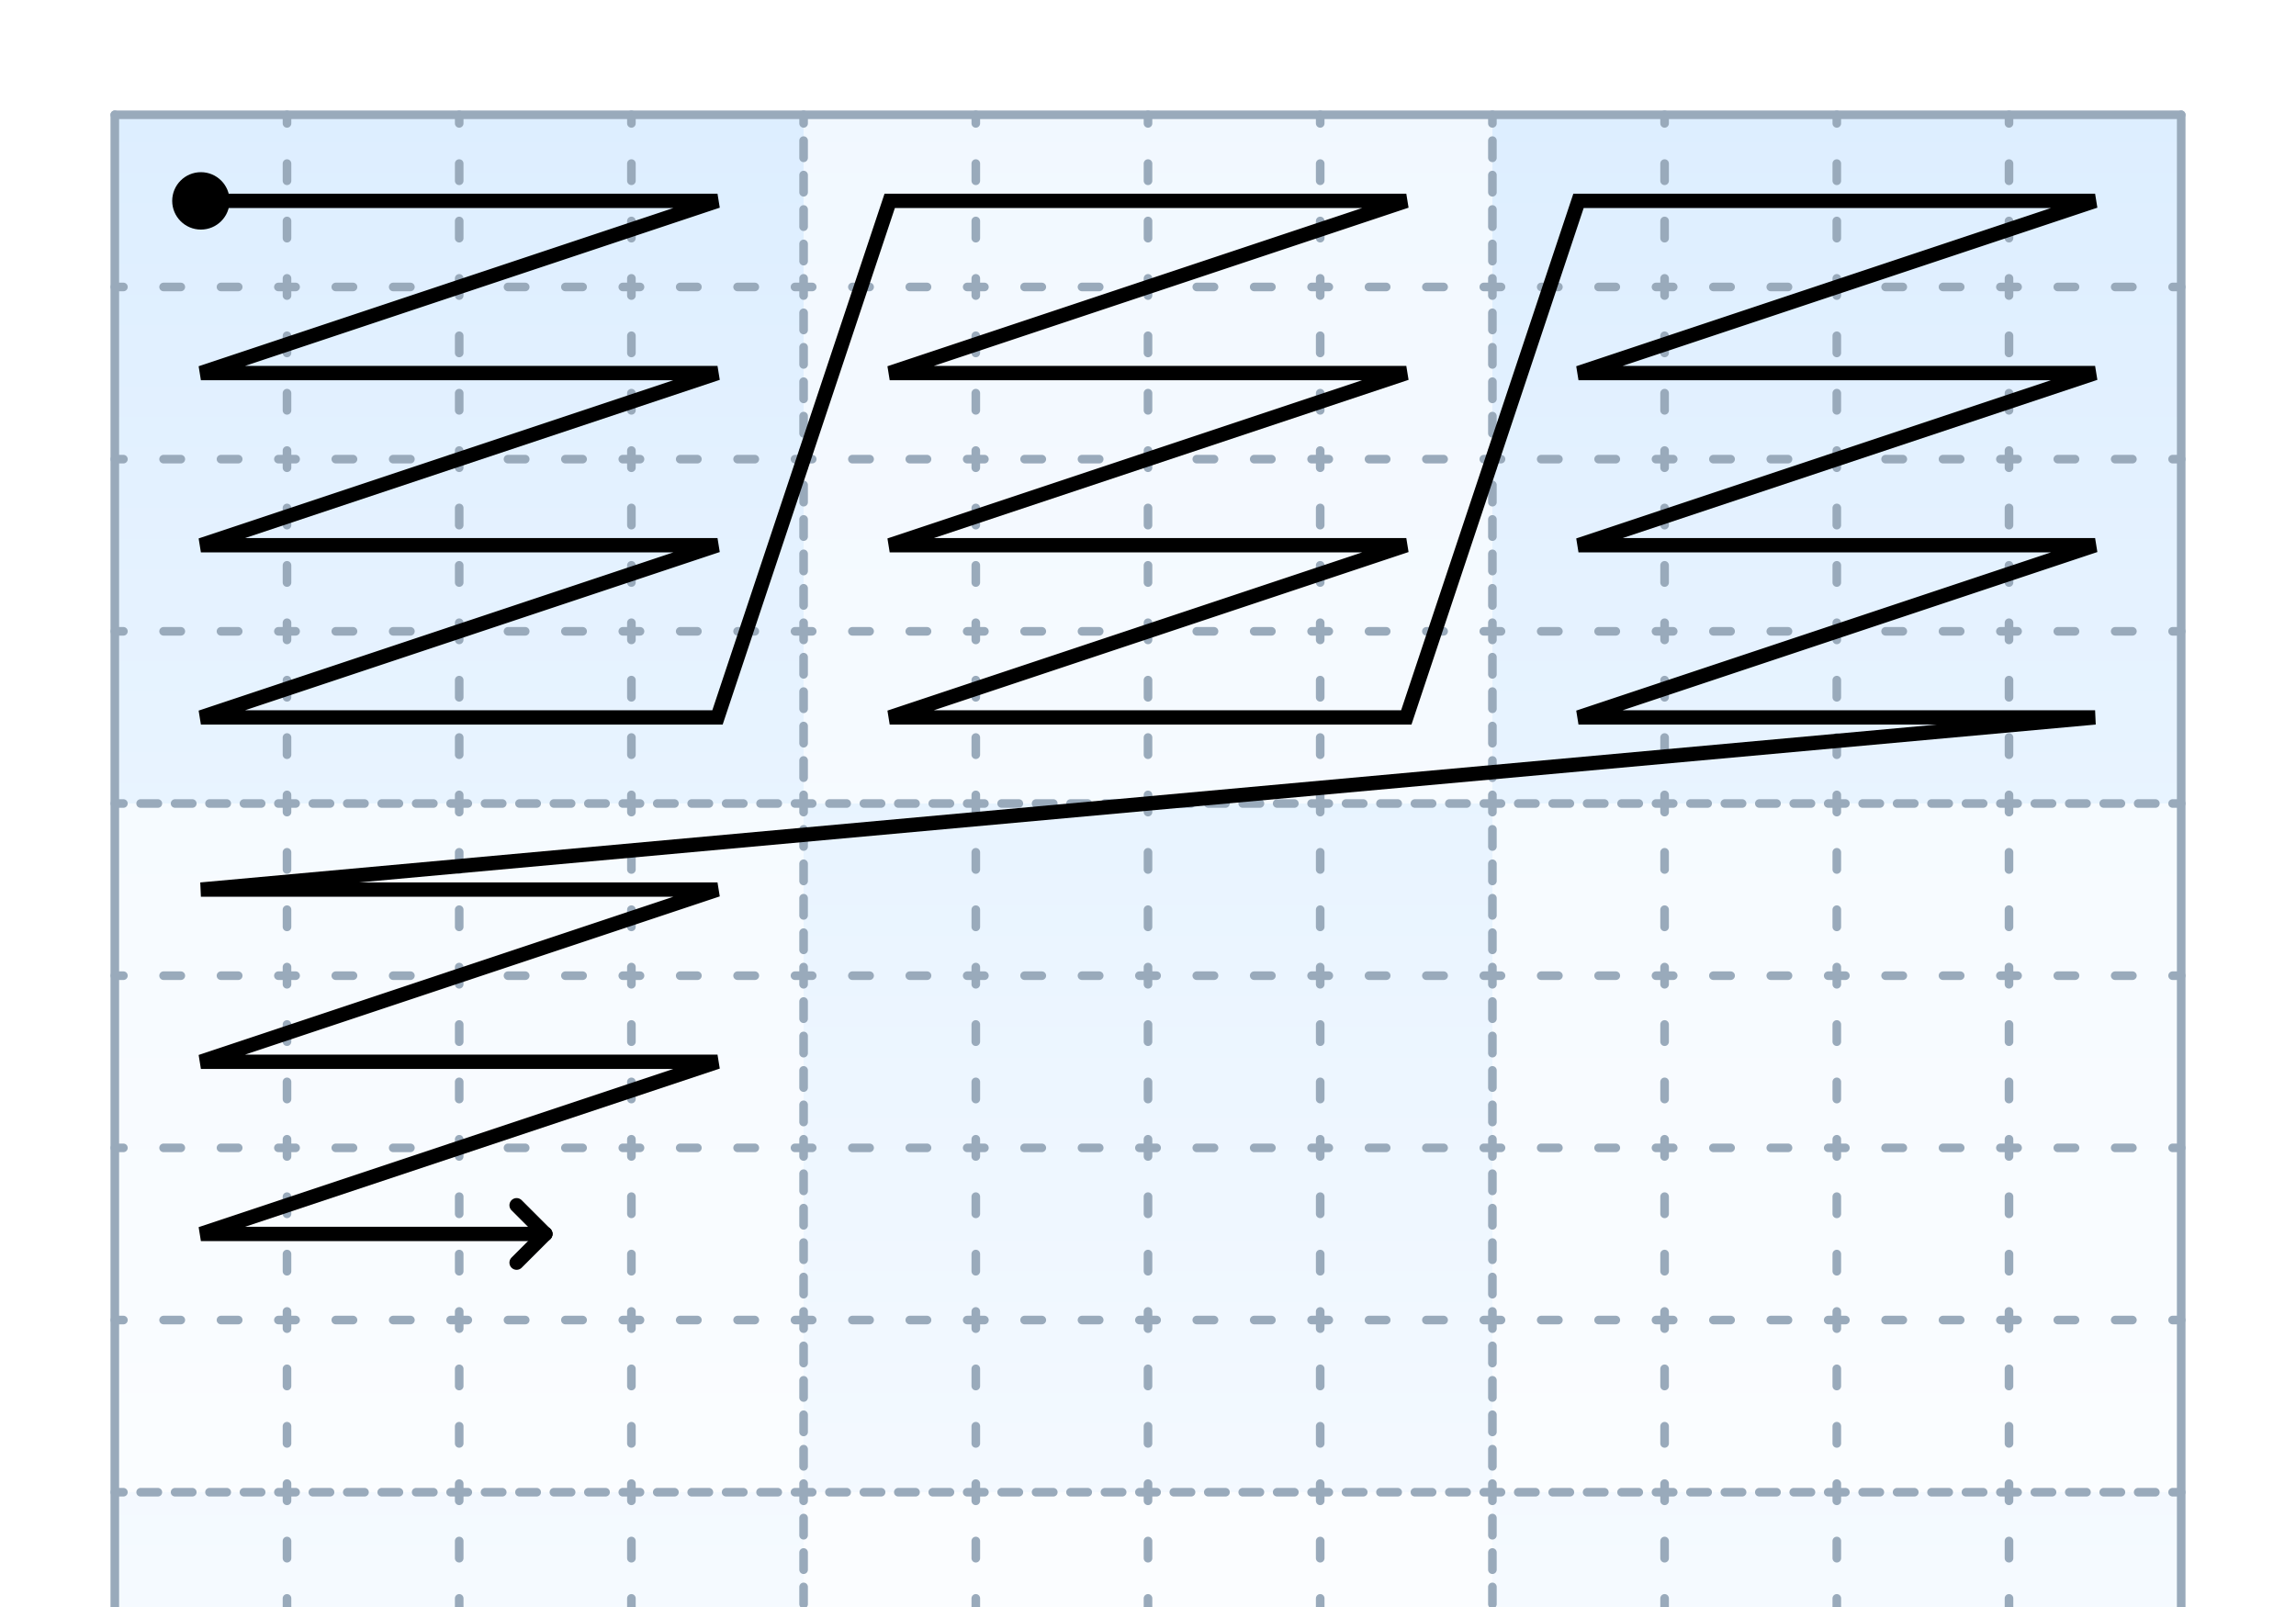
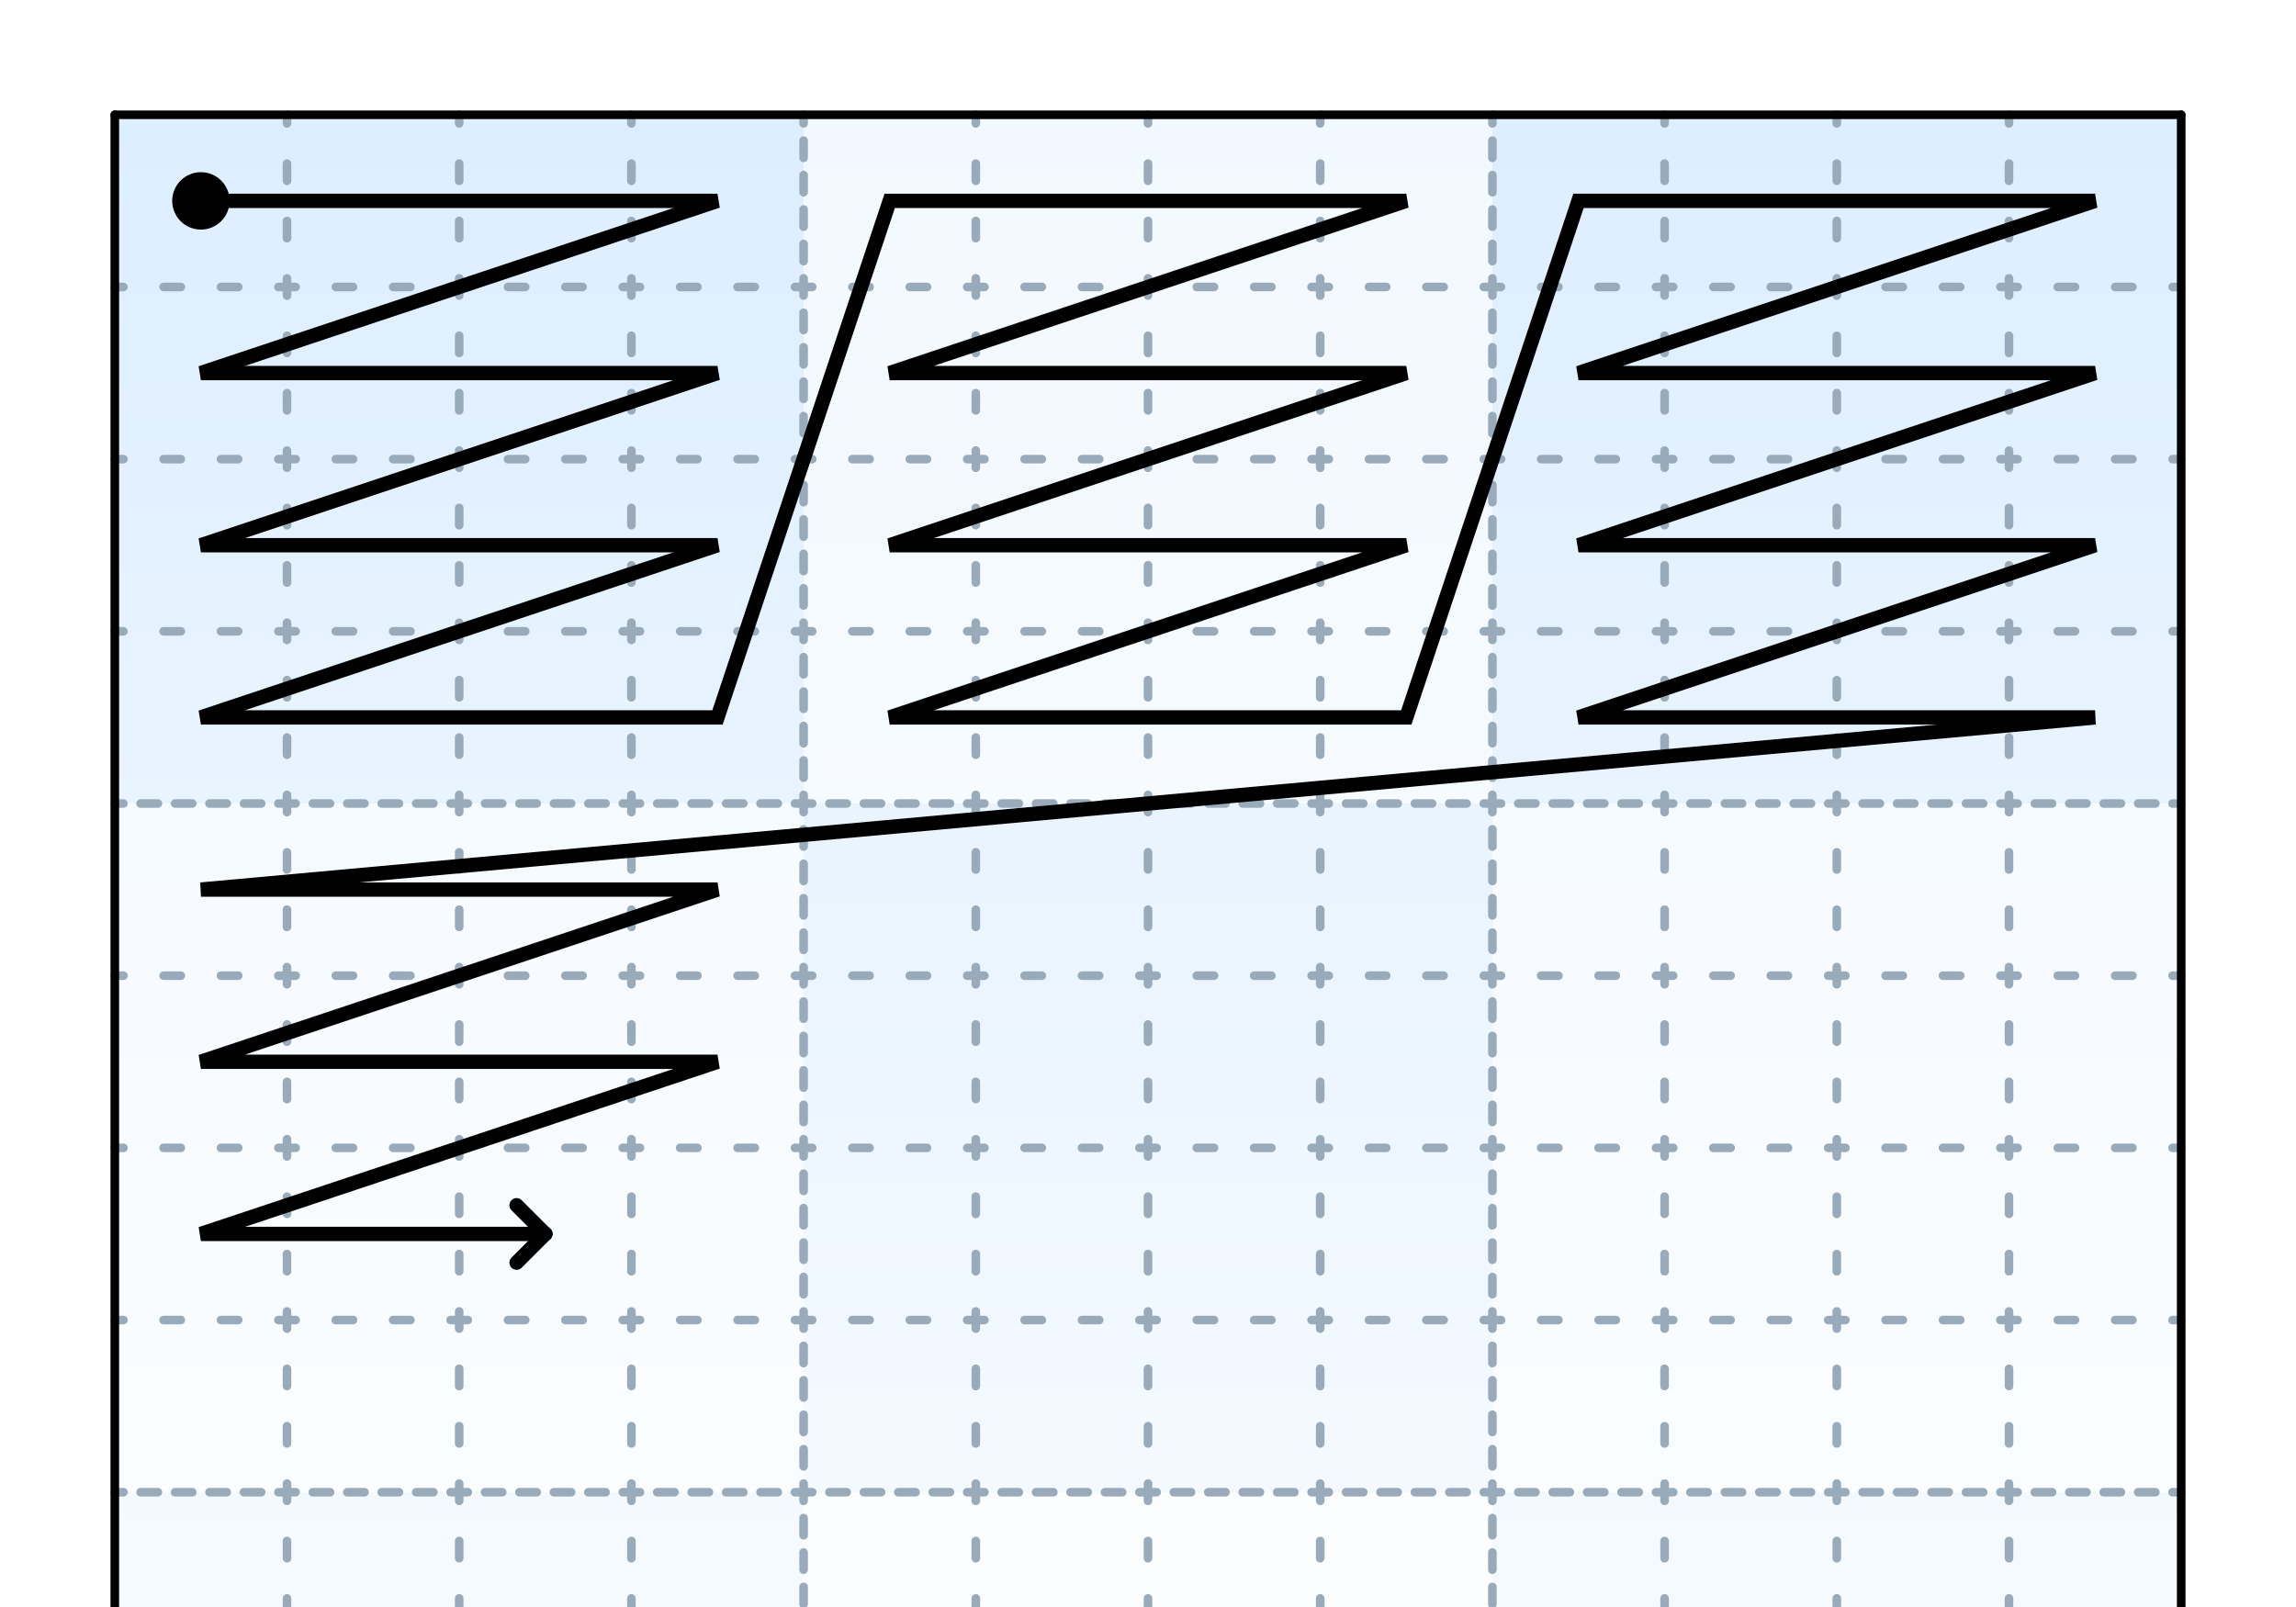
<svg xmlns="http://www.w3.org/2000/svg" width="400" height="280">
  <rect fill="#fff" x="0" y="0" width="400" height="280" />
  <defs>
    <linearGradient id="gradient" x1="0" x2="0" y1="0" y2="1">
      <stop offset="0%" stop-color="#def" />
      <stop offset="100%" stop-color="#fff" />
    </linearGradient>
  </defs>
  <rect fill="url(#gradient)" x="20" y="20" width="360" height="360" />
  <g fill="rgba(255,255,255,0.6)">
    <rect x="140" y="20" width="120" height="120" />
    <rect x="20" y="140" width="120" height="120" />
    <rect x="260" y="140" width="120" height="120" />
    <rect x="140" y="260" width="120" height="120" />
  </g>
-   <g stroke-linecap="round" stroke-width="1.5" stroke="#9ab">
-     <g>
+   <g stroke-linecap="round" stroke-width="1.5">
+     <g stroke="#9ab">
+       <g stroke-dasharray="3 3" stroke-dashoffset="1.5">
+         <line x1="20" y1="140" x2="380" y2="140" />
+         <line x1="20" y1="260" x2="380" y2="260" />
+         <line x1="140" y1="20" x2="140" y2="380" />
+         <line x1="260" y1="20" x2="260" y2="380" />
+       </g>
+       <g stroke-dasharray="3 7" stroke-dashoffset="1.5">
+         <line x1="20" y1="50" x2="380" y2="50" />
+         <line x1="20" y1="80" x2="380" y2="80" />
+         <line x1="20" y1="110" x2="380" y2="110" />
+         <line x1="20" y1="170" x2="380" y2="170" />
+         <line x1="20" y1="200" x2="380" y2="200" />
+         <line x1="20" y1="230" x2="380" y2="230" />
+         <line x1="50" y1="20" x2="50" y2="380" />
+         <line x1="80" y1="20" x2="80" y2="380" />
+         <line x1="110" y1="20" x2="110" y2="380" />
+         <line x1="170" y1="20" x2="170" y2="380" />
+         <line x1="200" y1="20" x2="200" y2="380" />
+         <line x1="230" y1="20" x2="230" y2="380" />
+         <line x1="290" y1="20" x2="290" y2="380" />
+         <line x1="320" y1="20" x2="320" y2="380" />
+         <line x1="350" y1="20" x2="350" y2="380" />
+       </g>
+     </g>
+     <g stroke="#000">
      <line x1="20" y1="20" x2="380" y2="20" />
      <line x1="20" y1="20" x2="20" y2="380" />
      <line x1="380" y1="20" x2="380" y2="380" />
-     </g>
-     <g stroke-dasharray="3 3" stroke-dashoffset="1.5">
-       <line x1="20" y1="140" x2="380" y2="140" />
-       <line x1="20" y1="260" x2="380" y2="260" />
-       <line x1="140" y1="20" x2="140" y2="380" />
-       <line x1="260" y1="20" x2="260" y2="380" />
-     </g>
-     <g stroke-dasharray="3 7" stroke-dashoffset="1.5">
-       <line x1="20" y1="50" x2="380" y2="50" />
-       <line x1="20" y1="80" x2="380" y2="80" />
-       <line x1="20" y1="110" x2="380" y2="110" />
-       <line x1="20" y1="170" x2="380" y2="170" />
-       <line x1="20" y1="200" x2="380" y2="200" />
-       <line x1="20" y1="230" x2="380" y2="230" />
-       <line x1="50" y1="20" x2="50" y2="380" />
-       <line x1="80" y1="20" x2="80" y2="380" />
-       <line x1="110" y1="20" x2="110" y2="380" />
-       <line x1="170" y1="20" x2="170" y2="380" />
-       <line x1="200" y1="20" x2="200" y2="380" />
-       <line x1="230" y1="20" x2="230" y2="380" />
-       <line x1="290" y1="20" x2="290" y2="380" />
-       <line x1="320" y1="20" x2="320" y2="380" />
-       <line x1="350" y1="20" x2="350" y2="380" />
    </g>
  </g>
  <g stroke-width="2.5" stroke="#000" stroke-linecap="round" fill="none">
    <path d="M 35 35 h 90 l -90 30 h 90 l -90 30 h 90 l -90 30 h 90 l 30 -90 h 90 l -90 30 h 90 l -90 30 h 90 l -90 30 h 90 l 30 -90 h 90 l -90 30 h 90 l -90 30 h 90 l -90 30 h 90 l -330 30 h 90 l -90 30 h 90 l -90 30h 60" />
    <line x1="95" y1="215" x2="90" y2="210" />
    <line x1="95" y1="215" x2="90" y2="220" />
  </g>
  <ellipse fill="#000" cx="35" cy="35" rx="5" ry="5" />
</svg>
